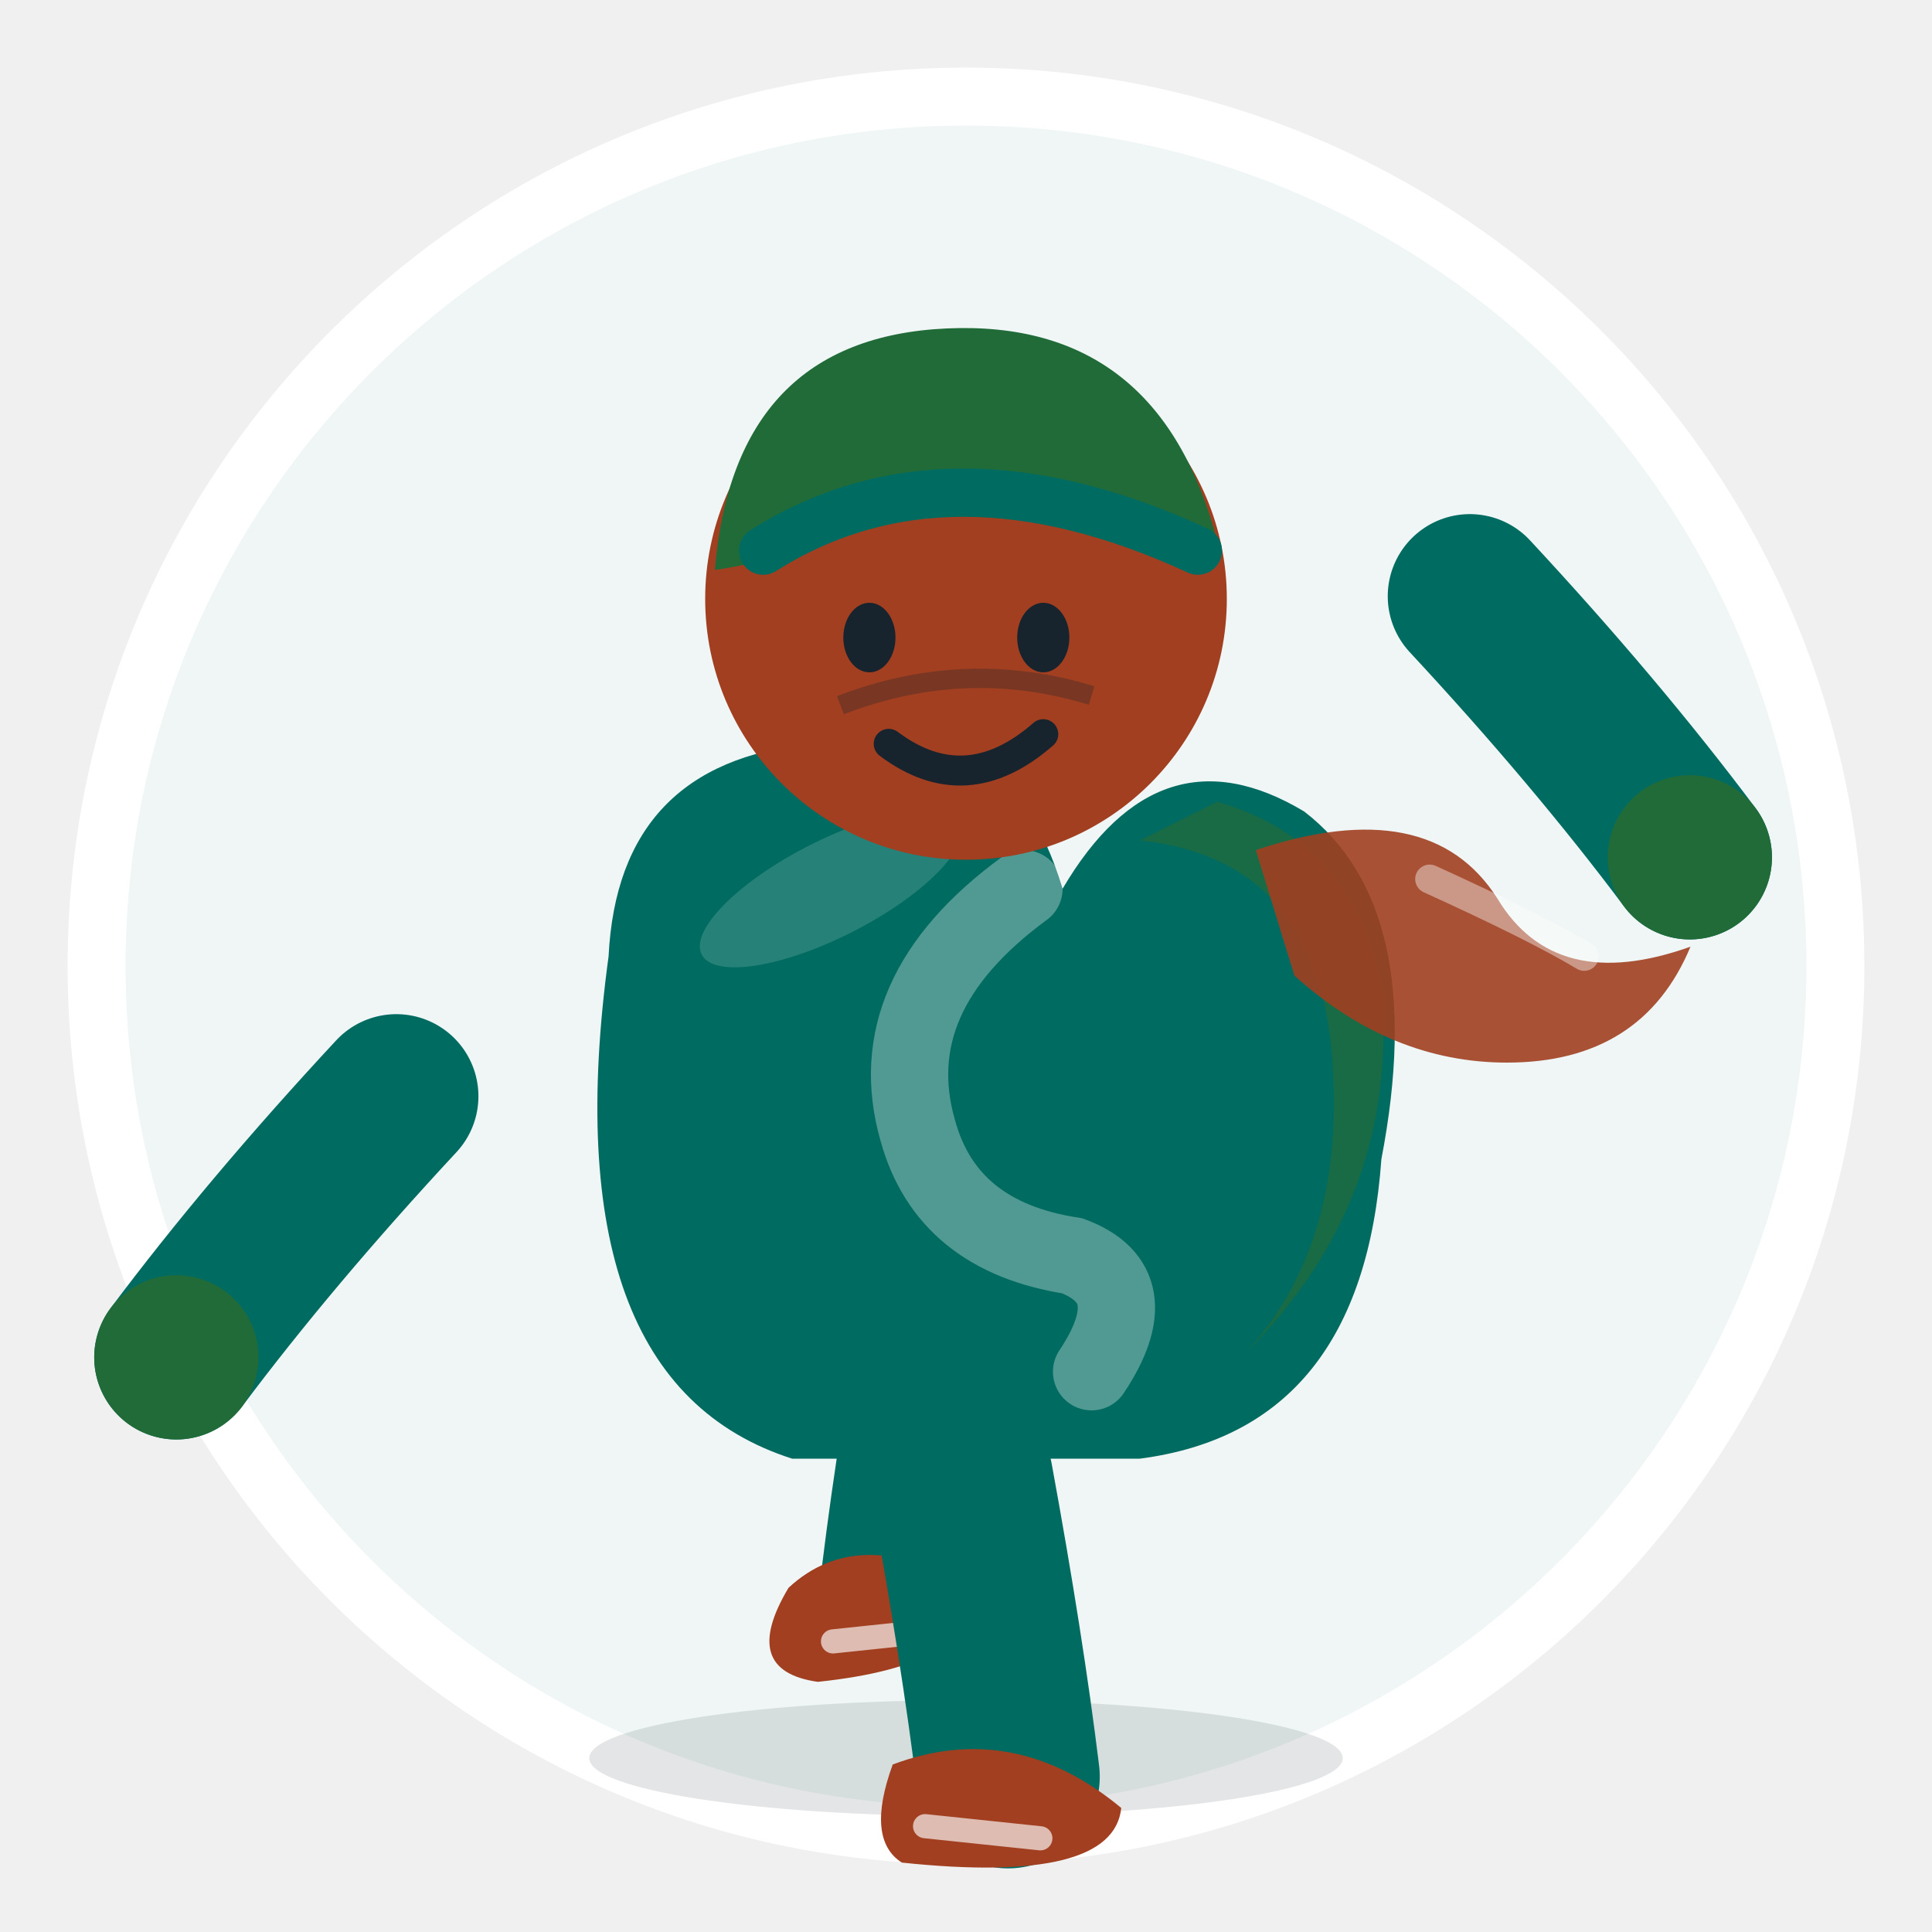
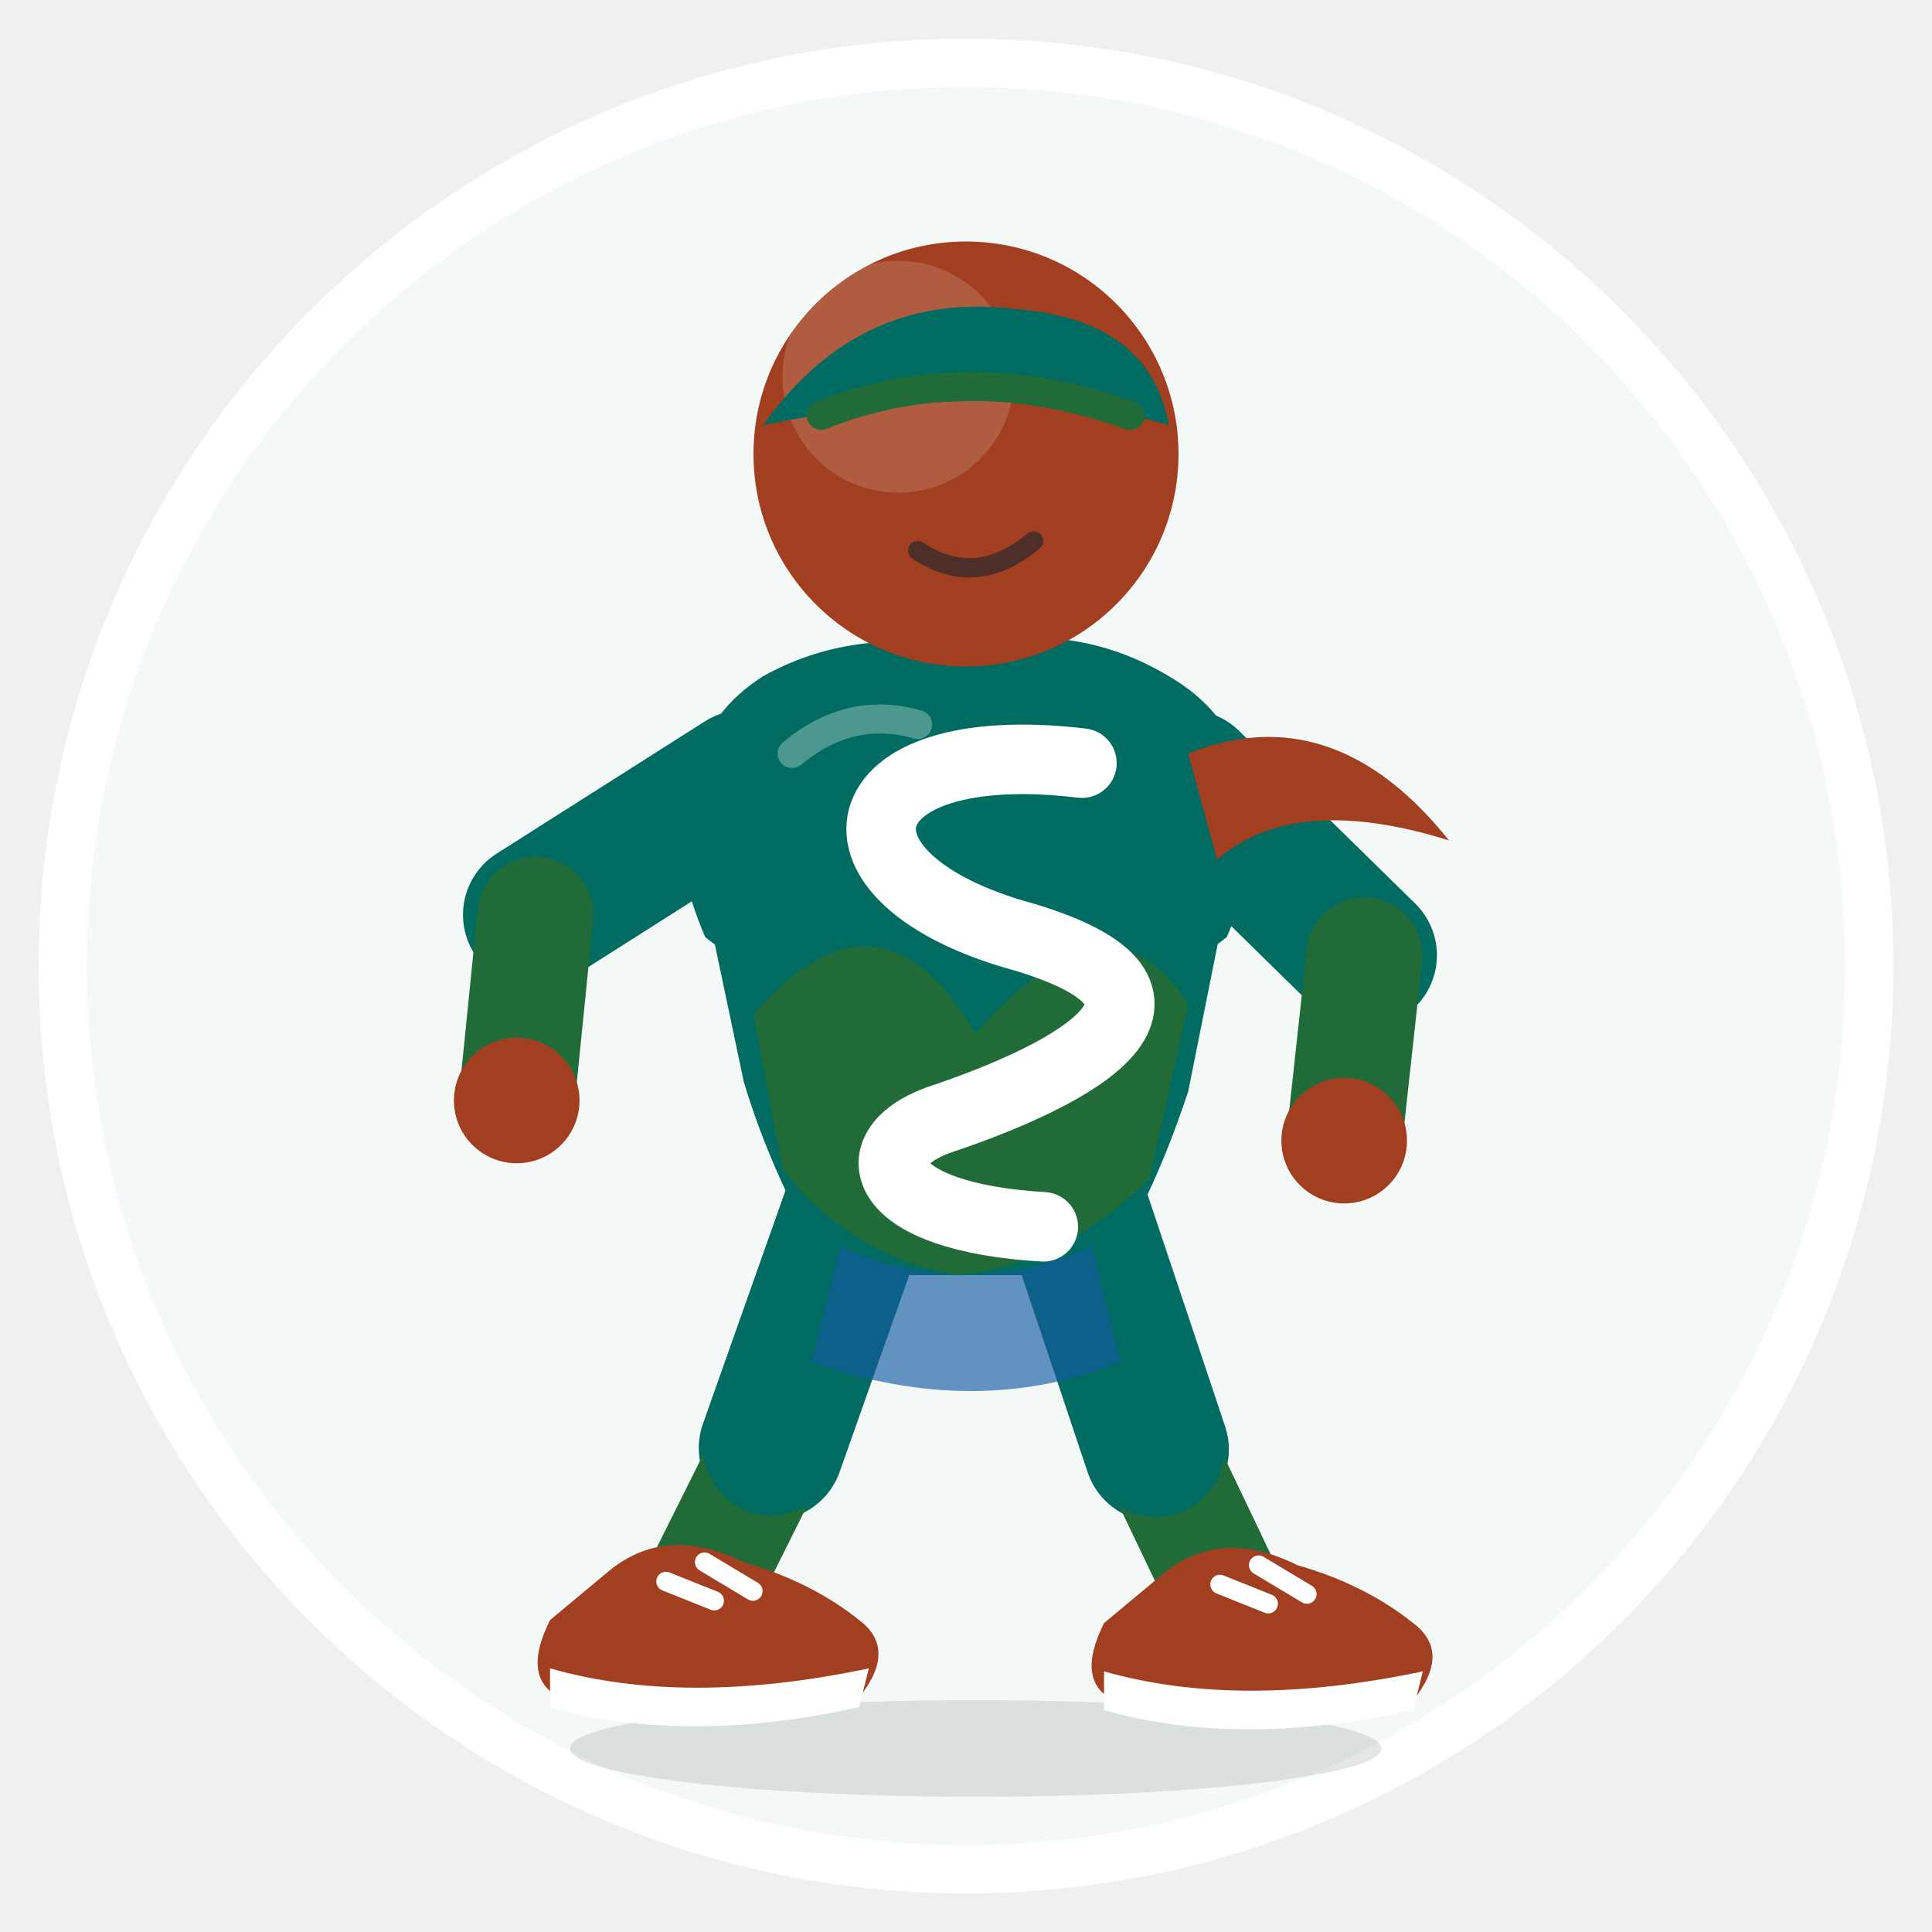
- <svg xmlns="http://www.w3.org/2000/svg" viewBox="0 0 200 200" width="96" height="96" data-pose="focus" data-theme="light">
-   <g class="m-plate">
-     <circle cx="100" cy="100" r="93" fill="#FFFFFF" />
-     <circle cx="100" cy="100" r="87" fill="#006B60" opacity=".065" />
+ <svg xmlns="http://www.w3.org/2000/svg" viewBox="0 0 200 200" width="96" height="96" class="trail-athlete-v3" data-pose="focus">
+   <circle cx="100" cy="100" r="96" fill="#FFFFFF" />
+   <circle cx="100" cy="100" r="91" fill="#006B60" opacity=".045" />
+   <g class="m-shadow">
+     <ellipse cx="101" cy="181" rx="42" ry="5" fill="#17232D" opacity=".12" />
  </g>
-   <ellipse class="m-shadow" cx="100" cy="182" rx="39" ry="6" fill="#17232D" opacity=".12" />
-   <g class="m-character">
-     <g class="m-leg-a" style="transform-origin:85px 142px;transform:rotate(-6deg)">
-       <path d="M85 142 Q80 159 77 172" fill="none" stroke="#006B60" stroke-width="19" stroke-linecap="round" />
-       <path d="M64 172 Q72 166 83 174 Q83 182 66 182 Q58 180 64 172Z" fill="#A13F20" />
-       <path d="M68 178 h12" stroke="#FFFFFF" stroke-width="2.5" stroke-linecap="round" opacity=".65" />
-     </g>
-     <g class="m-leg-b" style="transform-origin:115px 142px;transform:rotate(6deg)">
-       <path d="M115 142 Q120 159 123 172" fill="none" stroke="#006B60" stroke-width="19" stroke-linecap="round" />
-       <path d="M111 172 Q123 166 135 174 Q135 182 113 182 Q109 180 111 172Z" fill="#A13F20" />
-       <path d="M115 178 h12" stroke="#FFFFFF" stroke-width="2.5" stroke-linecap="round" opacity=".65" />
-     </g>
-     <g class="m-arm-a" style="transform-origin:69px 99px;transform:rotate(15deg)">
-       <path d="M69 99 Q60 116 54 131" fill="none" stroke="#006B60" stroke-width="17" stroke-linecap="round" />
-       <circle cx="54" cy="131" r="8.5" fill="#216B39" />
-     </g>
-     <g class="m-arm-b" style="transform-origin:131px 99px;transform:rotate(-15deg)">
-       <path d="M131 99 Q140 116 146 131" fill="none" stroke="#006B60" stroke-width="17" stroke-linecap="round" />
-       <circle cx="146" cy="131" r="8.5" fill="#216B39" />
-     </g>
-     <g class="m-torso" style="transform-origin:100px 118px;transform:rotate(0deg)">
-       <path d="M63 99 Q64 79 84 77 Q104 72 110 92 Q120 75 135 84 Q148 94 143 120 Q141 148 118 151 L82 151 Q57 143 63 99Z" fill="#006B60" />
-       <path d="M106 92 Q91 103 95 117 Q98 128 111 130 Q119 133 113 142" fill="none" stroke="#FFFFFF" stroke-width="8" stroke-linecap="round" opacity=".32" />
-       <path d="M118 87 Q137 89 138 111 Q139 129 129 140 Q145 124 143 102 Q140 87 126 83Z" fill="#216B39" opacity=".72" />
-       <ellipse cx="86" cy="92" rx="15" ry="5" fill="#FFFFFF" opacity=".15" transform="rotate(-27 86 92)" />
-     </g>
-     <g class="m-ribbon" style="transform-origin:130px 86px">
-       <path d="M130 88 Q148 82 155 93 Q161 103 175 98 Q170 110 156 110 Q144 110 134 101Z" fill="#A13F20" opacity=".9" />
-       <path d="M148 91 Q159 96 164 99" fill="none" stroke="#FFFFFF" stroke-width="3" opacity=".4" stroke-linecap="round" />
-     </g>
-     <g class="m-head" style="transform-origin:100px 62px">
-       <circle cx="100" cy="62" r="27" fill="#A13F20" />
-       <path d="M74 59 Q76 35 98 34 Q120 33 126 56 Q109 47 92 54 Q81 58 74 59Z" fill="#216B39" />
-       <path d="M79 57 Q98 45 124 57" fill="none" stroke="#006B60" stroke-width="5" stroke-linecap="round" />
-       <ellipse cx="90" cy="66" rx="2.7" ry="3.6" fill="#17232D" />
-       <ellipse cx="108" cy="66" rx="2.7" ry="3.6" fill="#17232D" />
-       <path d="M92 77 Q100 83 108 76" fill="none" stroke="#17232D" stroke-width="3.1" stroke-linecap="round" />
-       <path d="M87 73 Q100 68 113 72" fill="none" stroke="#17232D" stroke-width="2" opacity=".3" />
-     </g>
-     <g class="m-streaks" opacity="0.0">
-       <path d="M28 98 h23 M20 113 h30 M31 128 h19" stroke="#145AA0" stroke-width="4" stroke-linecap="round" opacity=".5" />
+   <g class="m-leg-a">
+     <path d="M89.00 124.00 Q84.42 136.94 79.84 149.89" fill="none" stroke="#006B60" stroke-width="15" stroke-linecap="round" />
+     <path d="M79.84 149.89 Q75.39 158.80 70.94 167.71" fill="none" stroke="#216B39" stroke-width="12" stroke-linecap="round" />
+     <circle cx="79.84" cy="149.89" r="7" fill="#006B60" />
+     <g transform="translate(70.94 167.71)">
+       <path d="M-8 -5 Q-2 -10 6 -6 Q13 -4 18 0 Q22 3 18 8 L-13 8 Q-17 6 -14 0Z" fill="#A13F20" />
+       <path d="M-14 5 Q0 9 19 5 L18 9 Q0 13 -14 9Z" fill="#FFFFFF" />
+       <path d="M-2 -4 L3 -2 M2 -6 L7 -3" stroke="#FFFFFF" stroke-width="2" stroke-linecap="round" />
    </g>
  </g>
+   <g class="m-leg-b">
+     <path d="M111.00 124.00 Q115.35 137.02 119.71 150.04" fill="none" stroke="#006B60" stroke-width="15" stroke-linecap="round" />
+     <path d="M119.71 150.04 Q124.00 159.03 128.29 168.02" fill="none" stroke="#216B39" stroke-width="12" stroke-linecap="round" />
+     <circle cx="119.71" cy="150.04" r="7" fill="#006B60" />
+     <g transform="translate(128.29 168.02)">
+       <path d="M-8 -5 Q-2 -10 6 -6 Q13 -4 18 0 Q22 3 18 8 L-13 8 Q-17 6 -14 0Z" fill="#A13F20" />
+       <path d="M-14 5 Q0 9 19 5 L18 9 Q0 13 -14 9Z" fill="#FFFFFF" />
+       <path d="M-2 -4 L3 -2 M2 -6 L7 -3" stroke="#FFFFFF" stroke-width="2" stroke-linecap="round" />
+     </g>
+   </g>
+   <g class="m-arm-a">
+     <path d="M77.00 81.00 Q66.21 87.85 55.43 94.70" fill="none" stroke="#006B60" stroke-width="15" stroke-linecap="round" />
+     <path d="M55.43 94.70 Q54.46 104.31 53.49 113.92" fill="none" stroke="#216B39" stroke-width="12" stroke-linecap="round" />
+     <circle cx="53.49" cy="113.92" r="6.5" fill="#A13F20" />
+   </g>
+   <g class="m-arm-b">
+     <path d="M123.00 81.00 Q132.13 89.94 141.25 98.89" fill="none" stroke="#006B60" stroke-width="15" stroke-linecap="round" />
+     <path d="M141.25 98.89 Q140.20 108.48 139.15 118.08" fill="none" stroke="#216B39" stroke-width="12" stroke-linecap="round" />
+     <circle cx="139.15" cy="118.08" r="6.5" fill="#A13F20" />
+   </g>
+   <g class="m-torso">
+     <path d="M79 70 Q88 65 99 67 Q111 64 121 70 Q133 77 127 93 L123 113 Q119 125 114 132 L86 132 Q80 122 77 112 L73 93 Q68 77 79 70Z" fill="#006B60" />
+     <path d="M75 76 Q67 83 73 97 Q79 102 84 96 L84 76Z M125 76 Q133 83 127 97 Q121 102 116 96 L116 76Z" fill="#006B60" />
+     <path d="M78 105 Q91 90 101 107 Q115 91 123 104 L119 122 Q110 131 99 132 Q88 130 81 121Z" fill="#216B39" />
+     <path d="M112 79 C87 76 84 91 106 97 C126 103 112 111 97 116 C89 119 91 126 108 127" fill="none" stroke="#FFFFFF" stroke-width="7.2" stroke-linecap="round" />
+     <path d="M87 129 Q100 135 113 129 L116 141 Q101 147 84 141Z" fill="#145AA0" opacity=".65" />
+     <path d="M82 78 Q88 73 95 75" fill="none" stroke="#FFFFFF" stroke-width="3" opacity=".3" stroke-linecap="round" />
+   </g>
+   <path d="M93 70 L93 63 Q100 59 107 63 L107 70Z" fill="#006B60" />
+   <g class="m-head">
+     <circle cx="100" cy="47" r="22" fill="#A13F20" />
+     <circle cx="93" cy="39" r="12" fill="#FFFFFF" opacity=".15" />
+     <path d="M79 44 Q89 30 105 32 Q119 33 121 44 Q104 39 79 44Z" fill="#006B60" />
+     <path d="M85 43 Q100 37 117 43" fill="none" stroke="#216B39" stroke-width="3" stroke-linecap="round" />
+     <path d="M95 57 Q101 61 107 56" fill="none" stroke="#17232D" stroke-width="2" opacity=".6" stroke-linecap="round" />
+   </g>
+   <g class="m-ribbon">
+     <path d="M123 78 Q138 72 150 87 Q134 82 126 89Z" fill="#A13F20" />
+   </g>
</svg>
